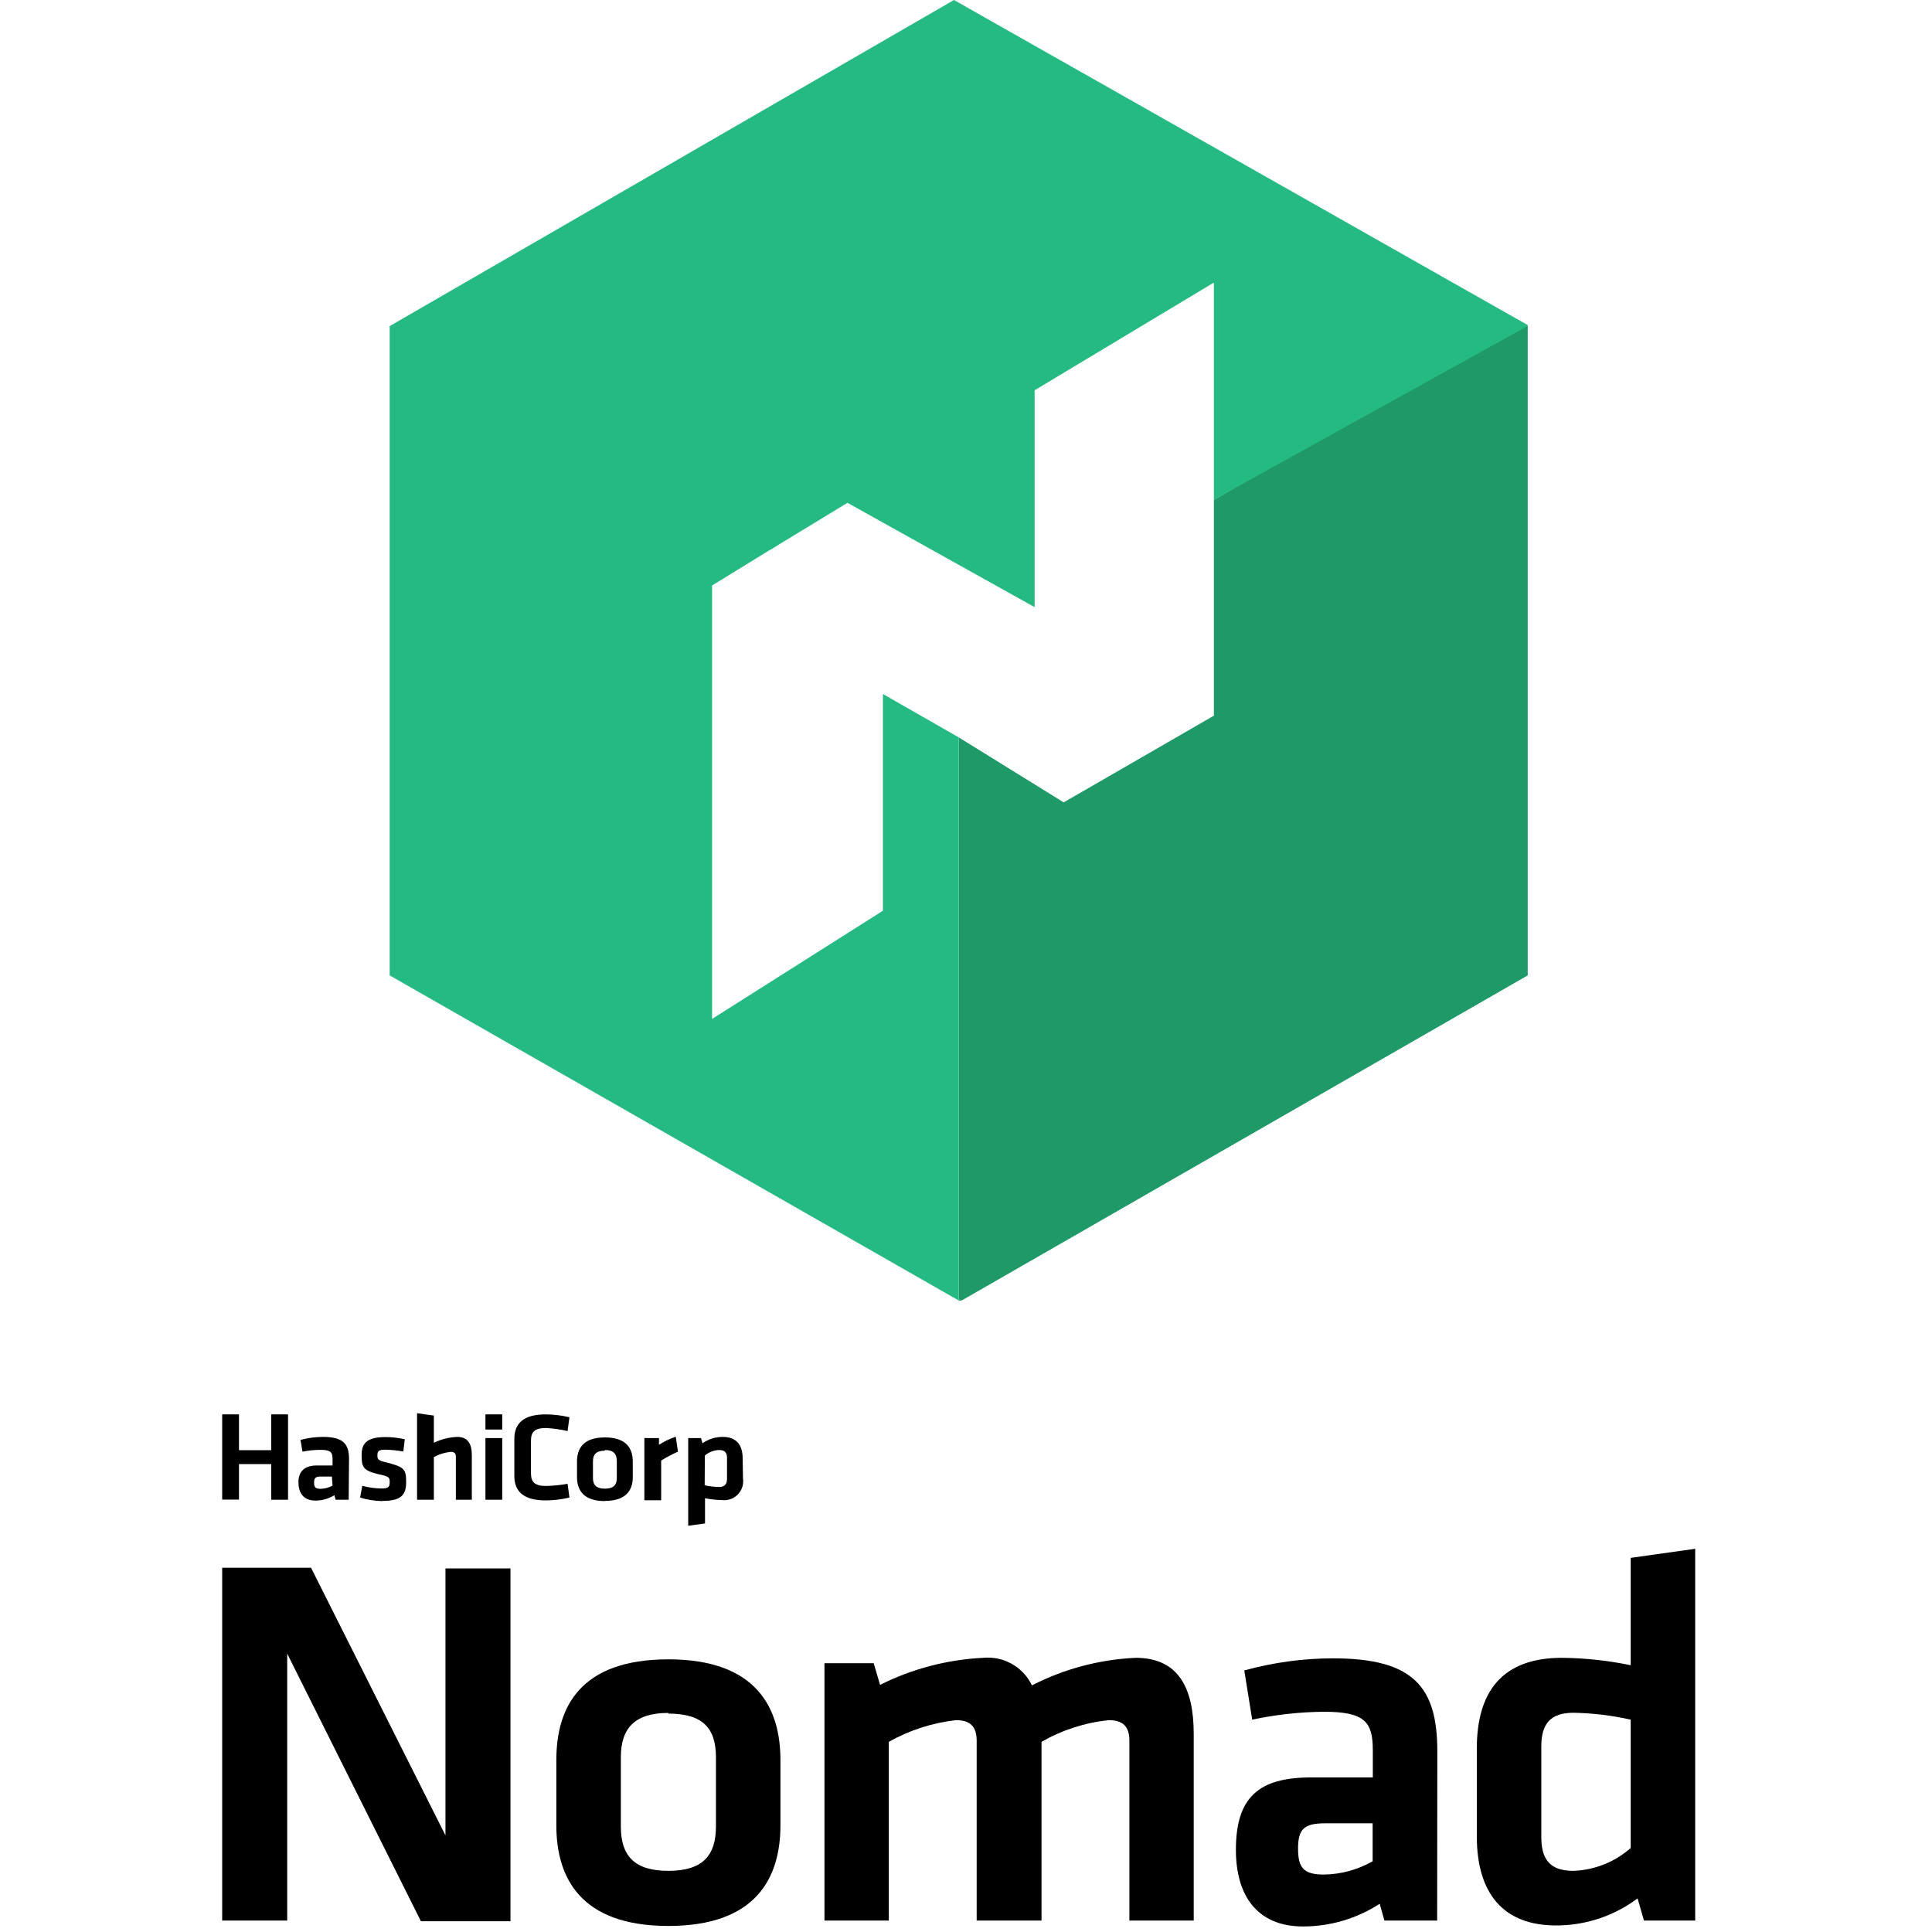
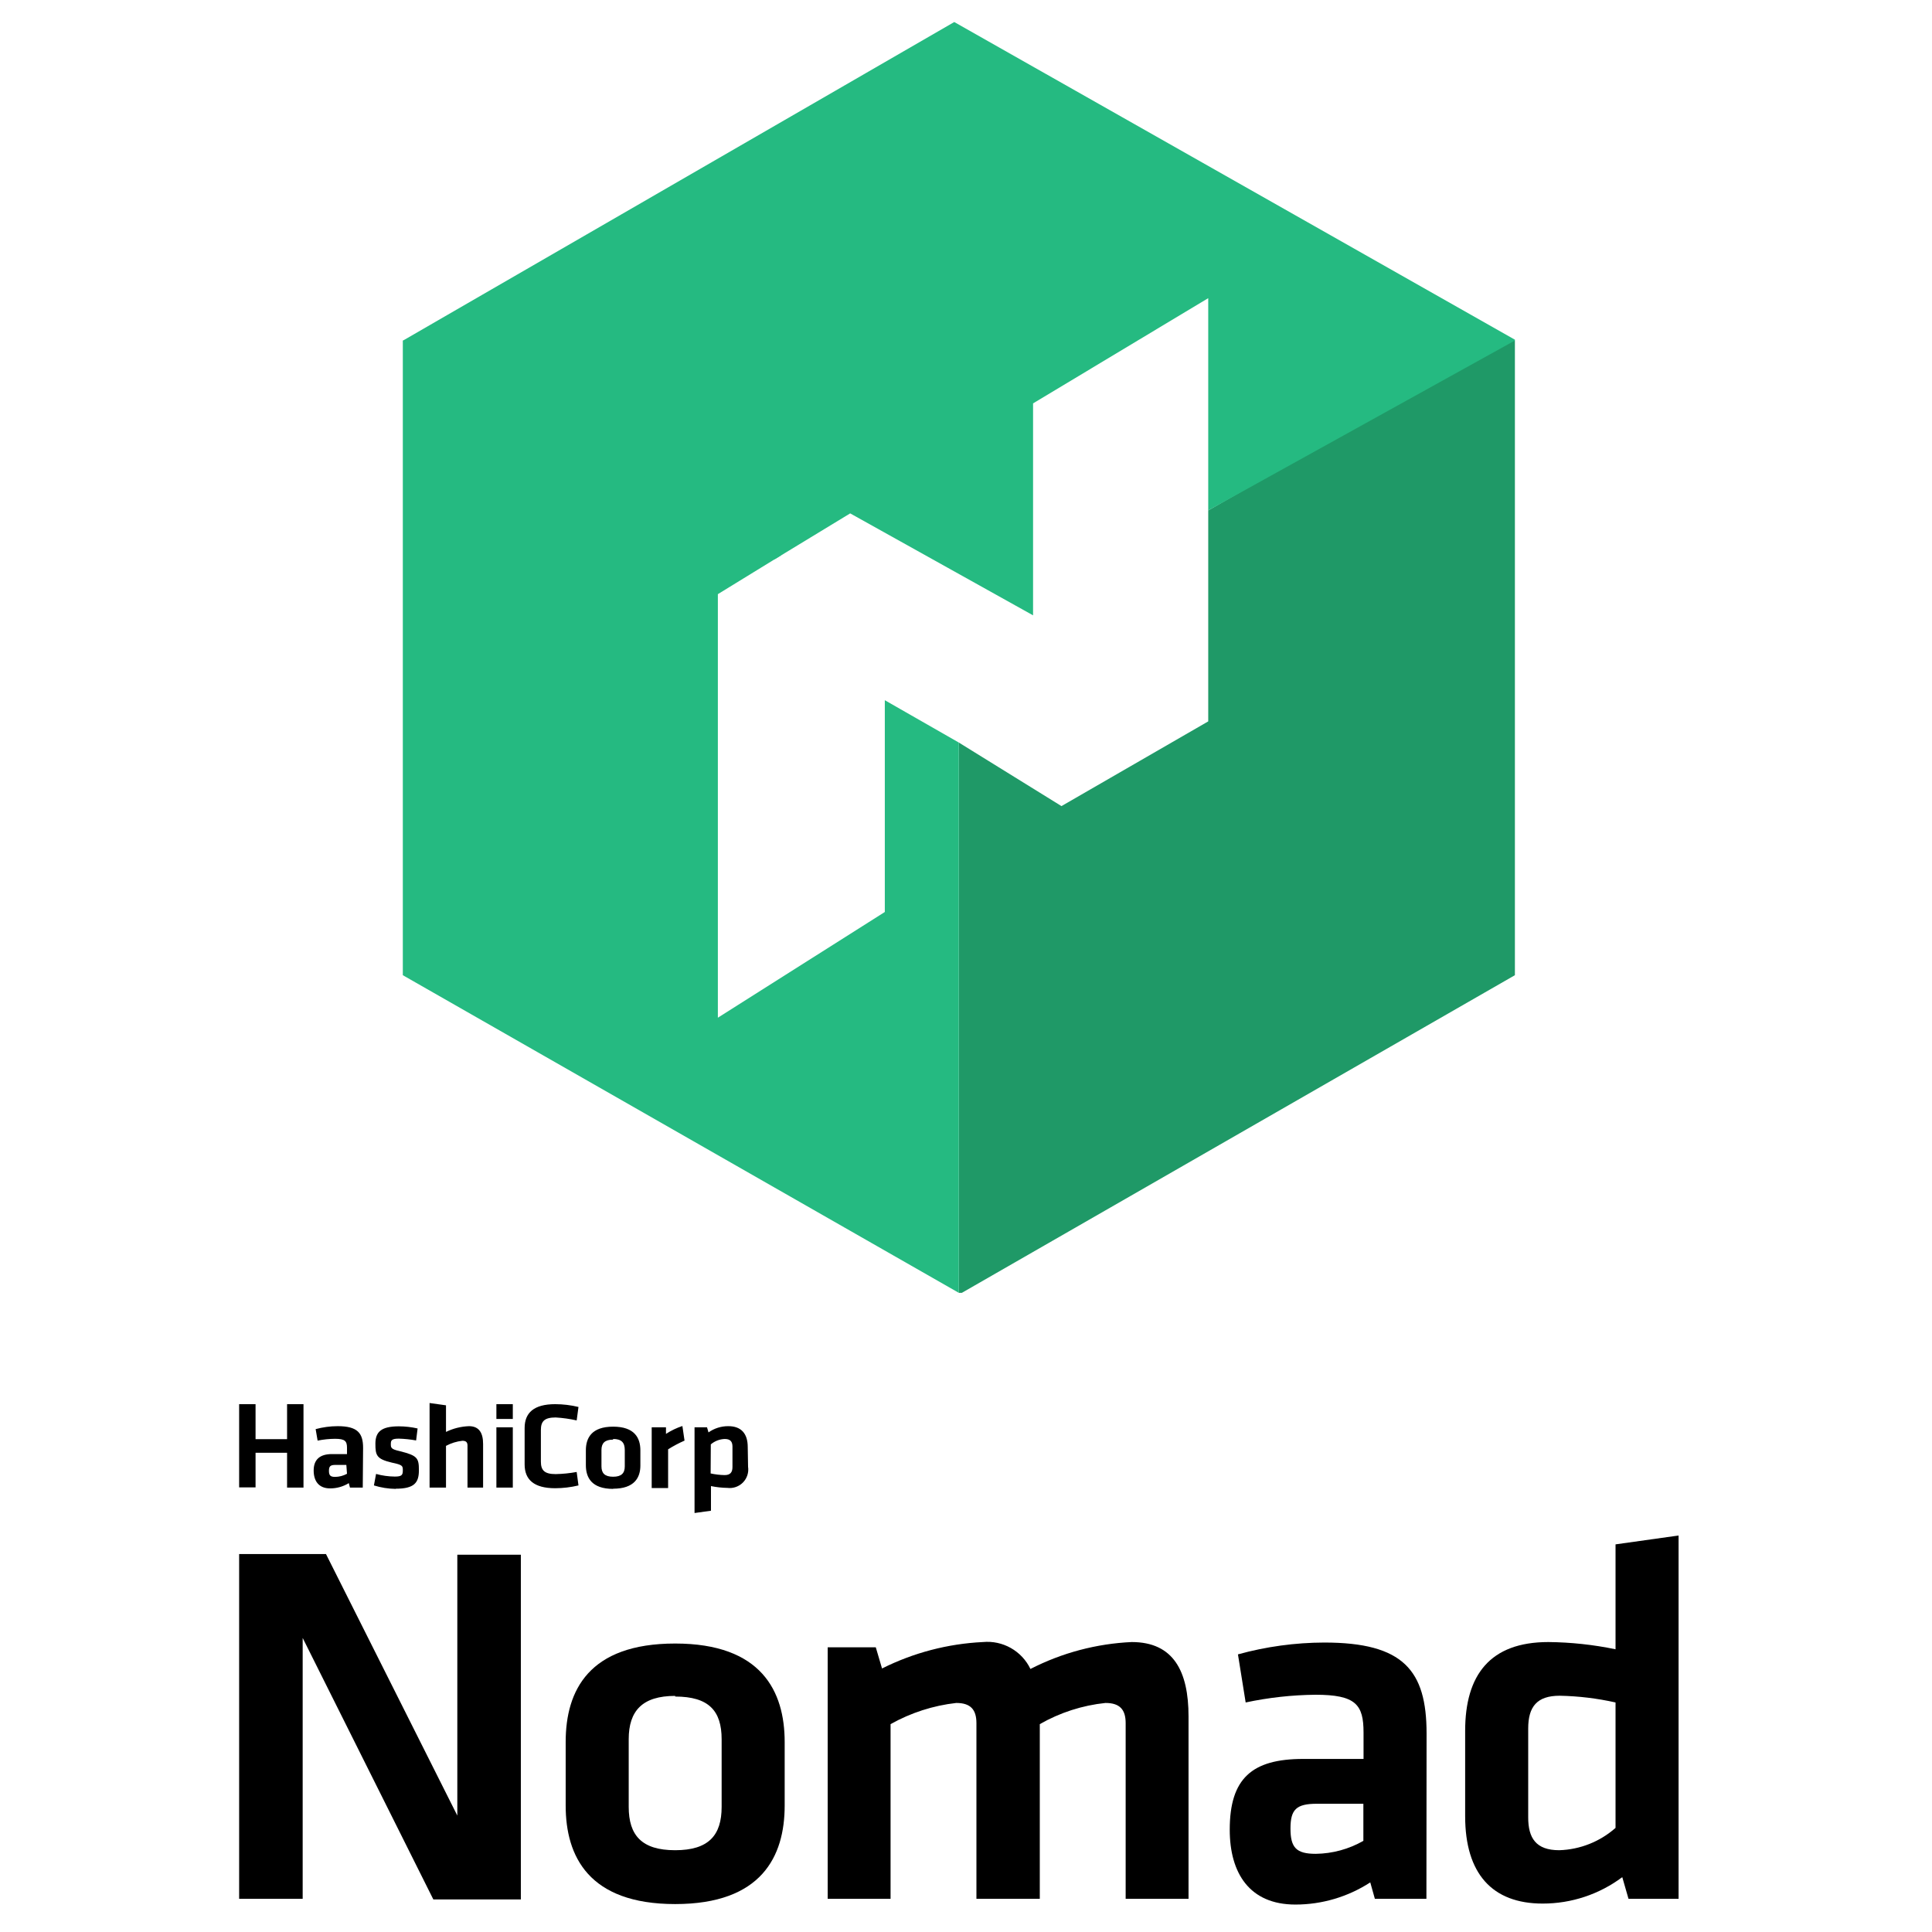
- <svg xmlns="http://www.w3.org/2000/svg" width="350px" height="350px" viewBox="61 25 229 300" version="1.1">
+ <svg xmlns="http://www.w3.org/2000/svg" width="350px" height="350px" viewBox="57.5 21.5 236 307" version="1.1">
  <defs />
  <g id="Page-1" stroke="none" stroke-width="1" fill="none" fill-rule="evenodd">
    <g id="Artboard" fill-rule="nonzero">
      <g id="Nomad_VerticalLogo_FullColor" transform="translate(60, 25)">
        <polygon id="Shape" fill="#1F9967" points="153.991 77.609 153.991 111.13 130.67 124.591 114.365 114.496 114.365 201.939 114.835 201.939 202.722 151.461 202.722 50.609 201.078 50.609" />
        <polygon id="Shape" fill="#25BA81" points="113.635 0 26.009 50.635 85.122 85.357 97.096 78.078 126.157 94.278 126.157 60.6 153.991 43.878 153.991 77.609 202.722 50.609 202.722 50.478" />
        <polygon id="Shape" fill="#25BA81" points="102.6 107.765 102.6 141.417 76.07 158.217 76.07 90.913 86.139 84.73 26.53 50.609 26.009 50.635 26.009 151.461 114.365 201.939 114.365 114.496" />
        <polygon id="Shape" fill="#000000" points="10.096 256.774 10.096 298.226 0 298.226 0 243.443 13.8 243.443 34.67 285 34.67 243.548 44.765 243.548 44.765 298.33 30.861 298.33" />
        <path d="M69.287,299.061 C55.565,299.061 51.887,291.496 51.887,283.409 L51.887,273.313 C51.887,265.096 55.591,257.661 69.287,257.661 C82.983,257.661 86.687,265.226 86.687,273.313 L86.687,283.409 C86.687,291.496 83.009,299.061 69.287,299.061 Z M69.287,265.983 C64.07,265.983 61.904,268.357 61.904,272.87 L61.904,283.617 C61.904,288.13 63.965,290.504 69.287,290.504 C74.609,290.504 76.67,288.13 76.67,283.617 L76.67,272.87 C76.67,268.357 74.635,266.087 69.287,266.087 L69.287,265.983 Z" id="Shape" fill="#000000" />
        <path d="M117.157,298.226 L117.157,270.313 C117.157,268.174 116.243,267.104 113.948,267.104 C110.28,267.518 106.732,268.663 103.513,270.47 L103.513,298.226 L93.522,298.226 L93.522,258.261 L101.165,258.261 L102.157,261.626 C107.145,259.126 112.601,257.696 118.174,257.426 C121.343,257.125 124.364,258.833 125.739,261.704 C130.735,259.14 136.225,257.681 141.835,257.426 C148.487,257.426 150.861,262.096 150.861,269.243 L150.861,298.226 L140.87,298.226 L140.87,270.313 C140.87,268.174 139.957,267.104 137.661,267.104 C133.986,267.487 130.432,268.633 127.226,270.47 L127.226,298.226 L117.157,298.226 Z" id="Shape" fill="#000000" />
        <path d="M188.661,298.226 L180.47,298.226 L179.739,295.617 C176.197,297.915 172.066,299.139 167.843,299.139 C160.539,299.139 157.409,294.13 157.409,287.243 C157.409,279.104 160.93,276 169.07,276 L178.67,276 L178.67,271.8 C178.67,267.365 177.443,265.8 171.026,265.8 C167.299,265.838 163.585,266.249 159.939,267.026 L158.713,259.383 C163.183,258.15 167.798,257.518 172.435,257.504 C185.009,257.504 188.687,261.939 188.687,271.957 L188.661,298.226 Z M178.643,283.122 L171.261,283.122 C167.974,283.122 167.061,284.035 167.061,287.061 C167.061,290.087 167.974,291.078 171.078,291.078 C173.734,291.044 176.337,290.335 178.643,289.017 L178.643,283.122 Z" id="Shape" fill="#000000" />
        <path d="M194.817,271.539 C194.817,262.67 198.757,257.426 208.043,257.426 C211.629,257.461 215.202,257.845 218.713,258.574 L218.713,241.904 L228.73,240.496 L228.73,298.226 L220.774,298.226 L219.783,294.783 C216.132,297.516 211.691,298.99 207.13,298.983 C199.096,298.983 194.817,294.209 194.817,285.104 L194.817,271.539 Z M218.713,267.026 C215.8,266.372 212.828,266.014 209.843,265.957 C206.243,265.957 204.835,267.678 204.835,271.174 L204.835,285.287 C204.835,288.574 206.061,290.504 209.765,290.504 C213.071,290.402 216.236,289.147 218.713,286.957 L218.713,267.026 Z" id="Shape" fill="#000000" />
        <path d="M7.617,232.878 L7.617,227.348 L2.609,227.348 L2.609,232.852 L0,232.852 L0,219.626 L2.609,219.626 L2.609,225.183 L7.617,225.183 L7.617,219.626 L10.226,219.626 L10.226,232.878 L7.617,232.878 Z M19.643,232.878 L17.609,232.878 L17.426,232.174 C16.532,232.725 15.502,233.014 14.452,233.009 C12.626,233.009 11.843,231.809 11.843,230.165 C11.843,228.522 12.73,227.557 14.739,227.557 L17.139,227.557 L17.139,226.565 C17.139,225.496 16.826,225.13 15.235,225.13 C14.306,225.137 13.38,225.233 12.47,225.417 L12.157,223.591 C13.296,223.283 14.471,223.125 15.652,223.122 C18.783,223.122 19.696,224.191 19.696,226.565 L19.643,232.878 Z M17.035,229.278 L15.313,229.278 C14.504,229.278 14.27,229.487 14.27,230.217 C14.27,230.948 14.504,231.183 15.261,231.183 C15.918,231.172 16.563,231.002 17.139,230.687 L17.035,229.278 Z M24.861,233.087 C23.693,233.07 22.533,232.886 21.417,232.539 L21.757,230.713 C22.726,230.981 23.725,231.121 24.73,231.13 C25.826,231.13 26.009,230.896 26.009,230.165 C26.009,229.435 26.009,229.278 24.261,228.913 C21.835,228.339 21.652,227.765 21.652,225.913 C21.652,224.061 22.539,223.148 25.383,223.148 C26.383,223.151 27.381,223.265 28.357,223.487 L28.122,225.391 C27.217,225.227 26.302,225.131 25.383,225.104 C24.287,225.104 24.104,225.339 24.104,225.939 C24.104,226.539 24.104,226.774 25.513,227.087 C28.304,227.791 28.565,228.157 28.565,230.113 C28.565,232.07 27.887,233.061 24.887,233.061 L24.861,233.087 Z M36.287,232.878 L36.287,226.2 C36.287,225.678 36.052,225.443 35.478,225.443 C34.565,225.542 33.679,225.816 32.87,226.252 L32.87,232.878 L30.261,232.878 L30.261,219.443 L32.87,219.809 L32.87,224.035 C34.01,223.479 35.254,223.168 36.522,223.122 C38.165,223.122 38.765,224.243 38.765,225.939 L38.765,232.878 L36.287,232.878 Z M40.878,221.974 L40.878,219.626 L43.487,219.626 L43.487,221.974 L40.878,221.974 Z M40.878,232.878 L40.878,223.304 L43.487,223.304 L43.487,232.878 L40.878,232.878 Z M45.365,223.409 C45.365,221.009 46.826,219.626 50.217,219.626 C51.465,219.629 52.708,219.778 53.922,220.07 L53.635,222.209 C52.536,221.962 51.42,221.805 50.296,221.739 C48.522,221.739 47.948,222.339 47.948,223.722 L47.948,228.757 C47.948,230.139 48.522,230.739 50.296,230.739 C51.416,230.716 52.533,230.603 53.635,230.4 L53.922,232.539 C52.708,232.831 51.465,232.98 50.217,232.983 C46.826,232.983 45.365,231.6 45.365,229.2 L45.365,223.409 Z M59.426,233.087 C56.009,233.087 55.096,231.287 55.096,229.33 L55.096,226.957 C55.096,225 56.009,223.2 59.426,223.2 C62.843,223.2 63.757,225 63.757,226.957 L63.757,229.383 C63.757,231.261 62.843,233.061 59.426,233.061 L59.426,233.087 Z M59.426,225.261 C58.096,225.261 57.574,225.835 57.574,226.904 L57.574,229.513 C57.574,230.583 58.096,231.157 59.426,231.157 C60.757,231.157 61.278,230.583 61.278,229.513 L61.278,226.904 C61.278,225.73 60.757,225.157 59.426,225.157 L59.426,225.261 Z M70.774,225.417 C69.871,225.813 68.999,226.275 68.165,226.8 L68.165,232.957 L65.557,232.957 L65.557,223.304 L67.826,223.304 L67.826,224.348 C68.639,223.821 69.515,223.4 70.435,223.096 L70.774,225.417 Z M80.87,229.565 C81.008,230.479 80.71,231.405 80.064,232.066 C79.418,232.727 78.499,233.047 77.583,232.93 C76.706,232.915 75.833,232.819 74.974,232.643 L74.974,236.557 L72.365,236.922 L72.365,223.304 L74.348,223.304 L74.583,224.113 C75.504,223.459 76.609,223.112 77.739,223.122 C79.748,223.122 80.817,224.27 80.817,226.435 L80.87,229.565 Z M74.922,230.635 C75.651,230.793 76.393,230.881 77.139,230.896 C78.026,230.896 78.391,230.478 78.391,229.617 L78.391,226.383 C78.391,225.6 78.078,225.157 77.165,225.157 C76.35,225.184 75.568,225.487 74.948,226.017 L74.922,230.635 Z" id="Shape" fill="#000000" />
      </g>
    </g>
  </g>
</svg>
